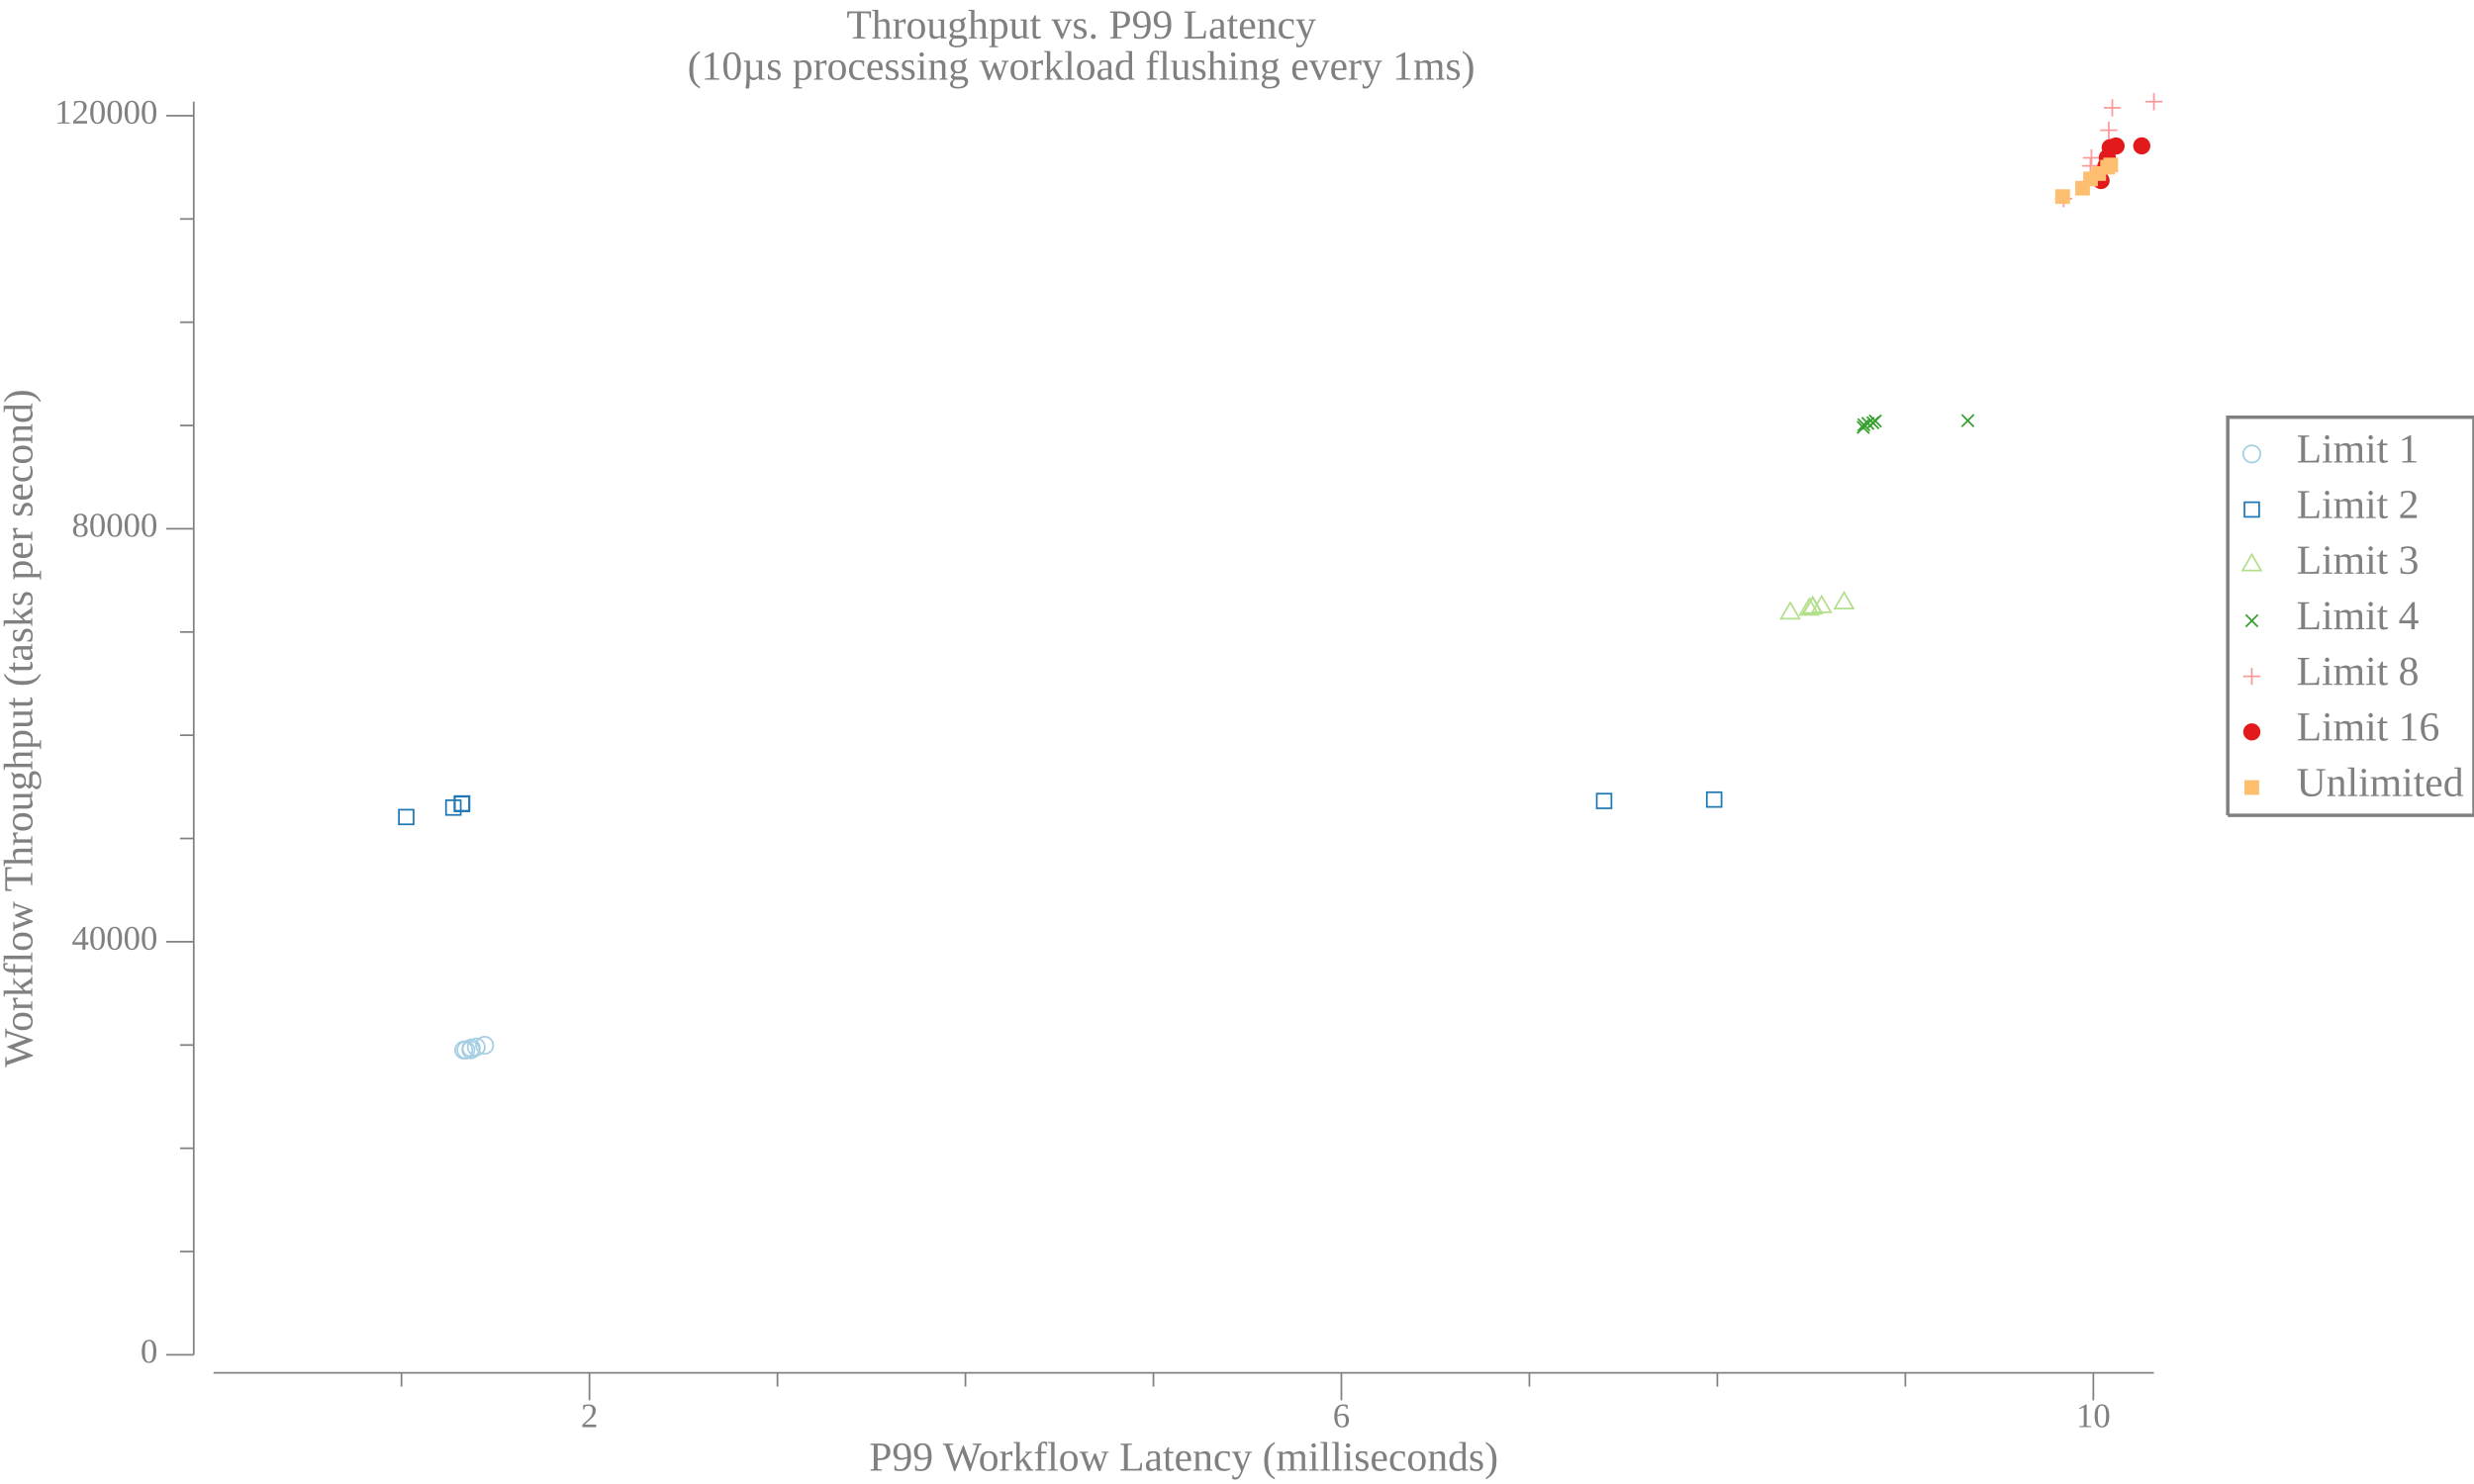
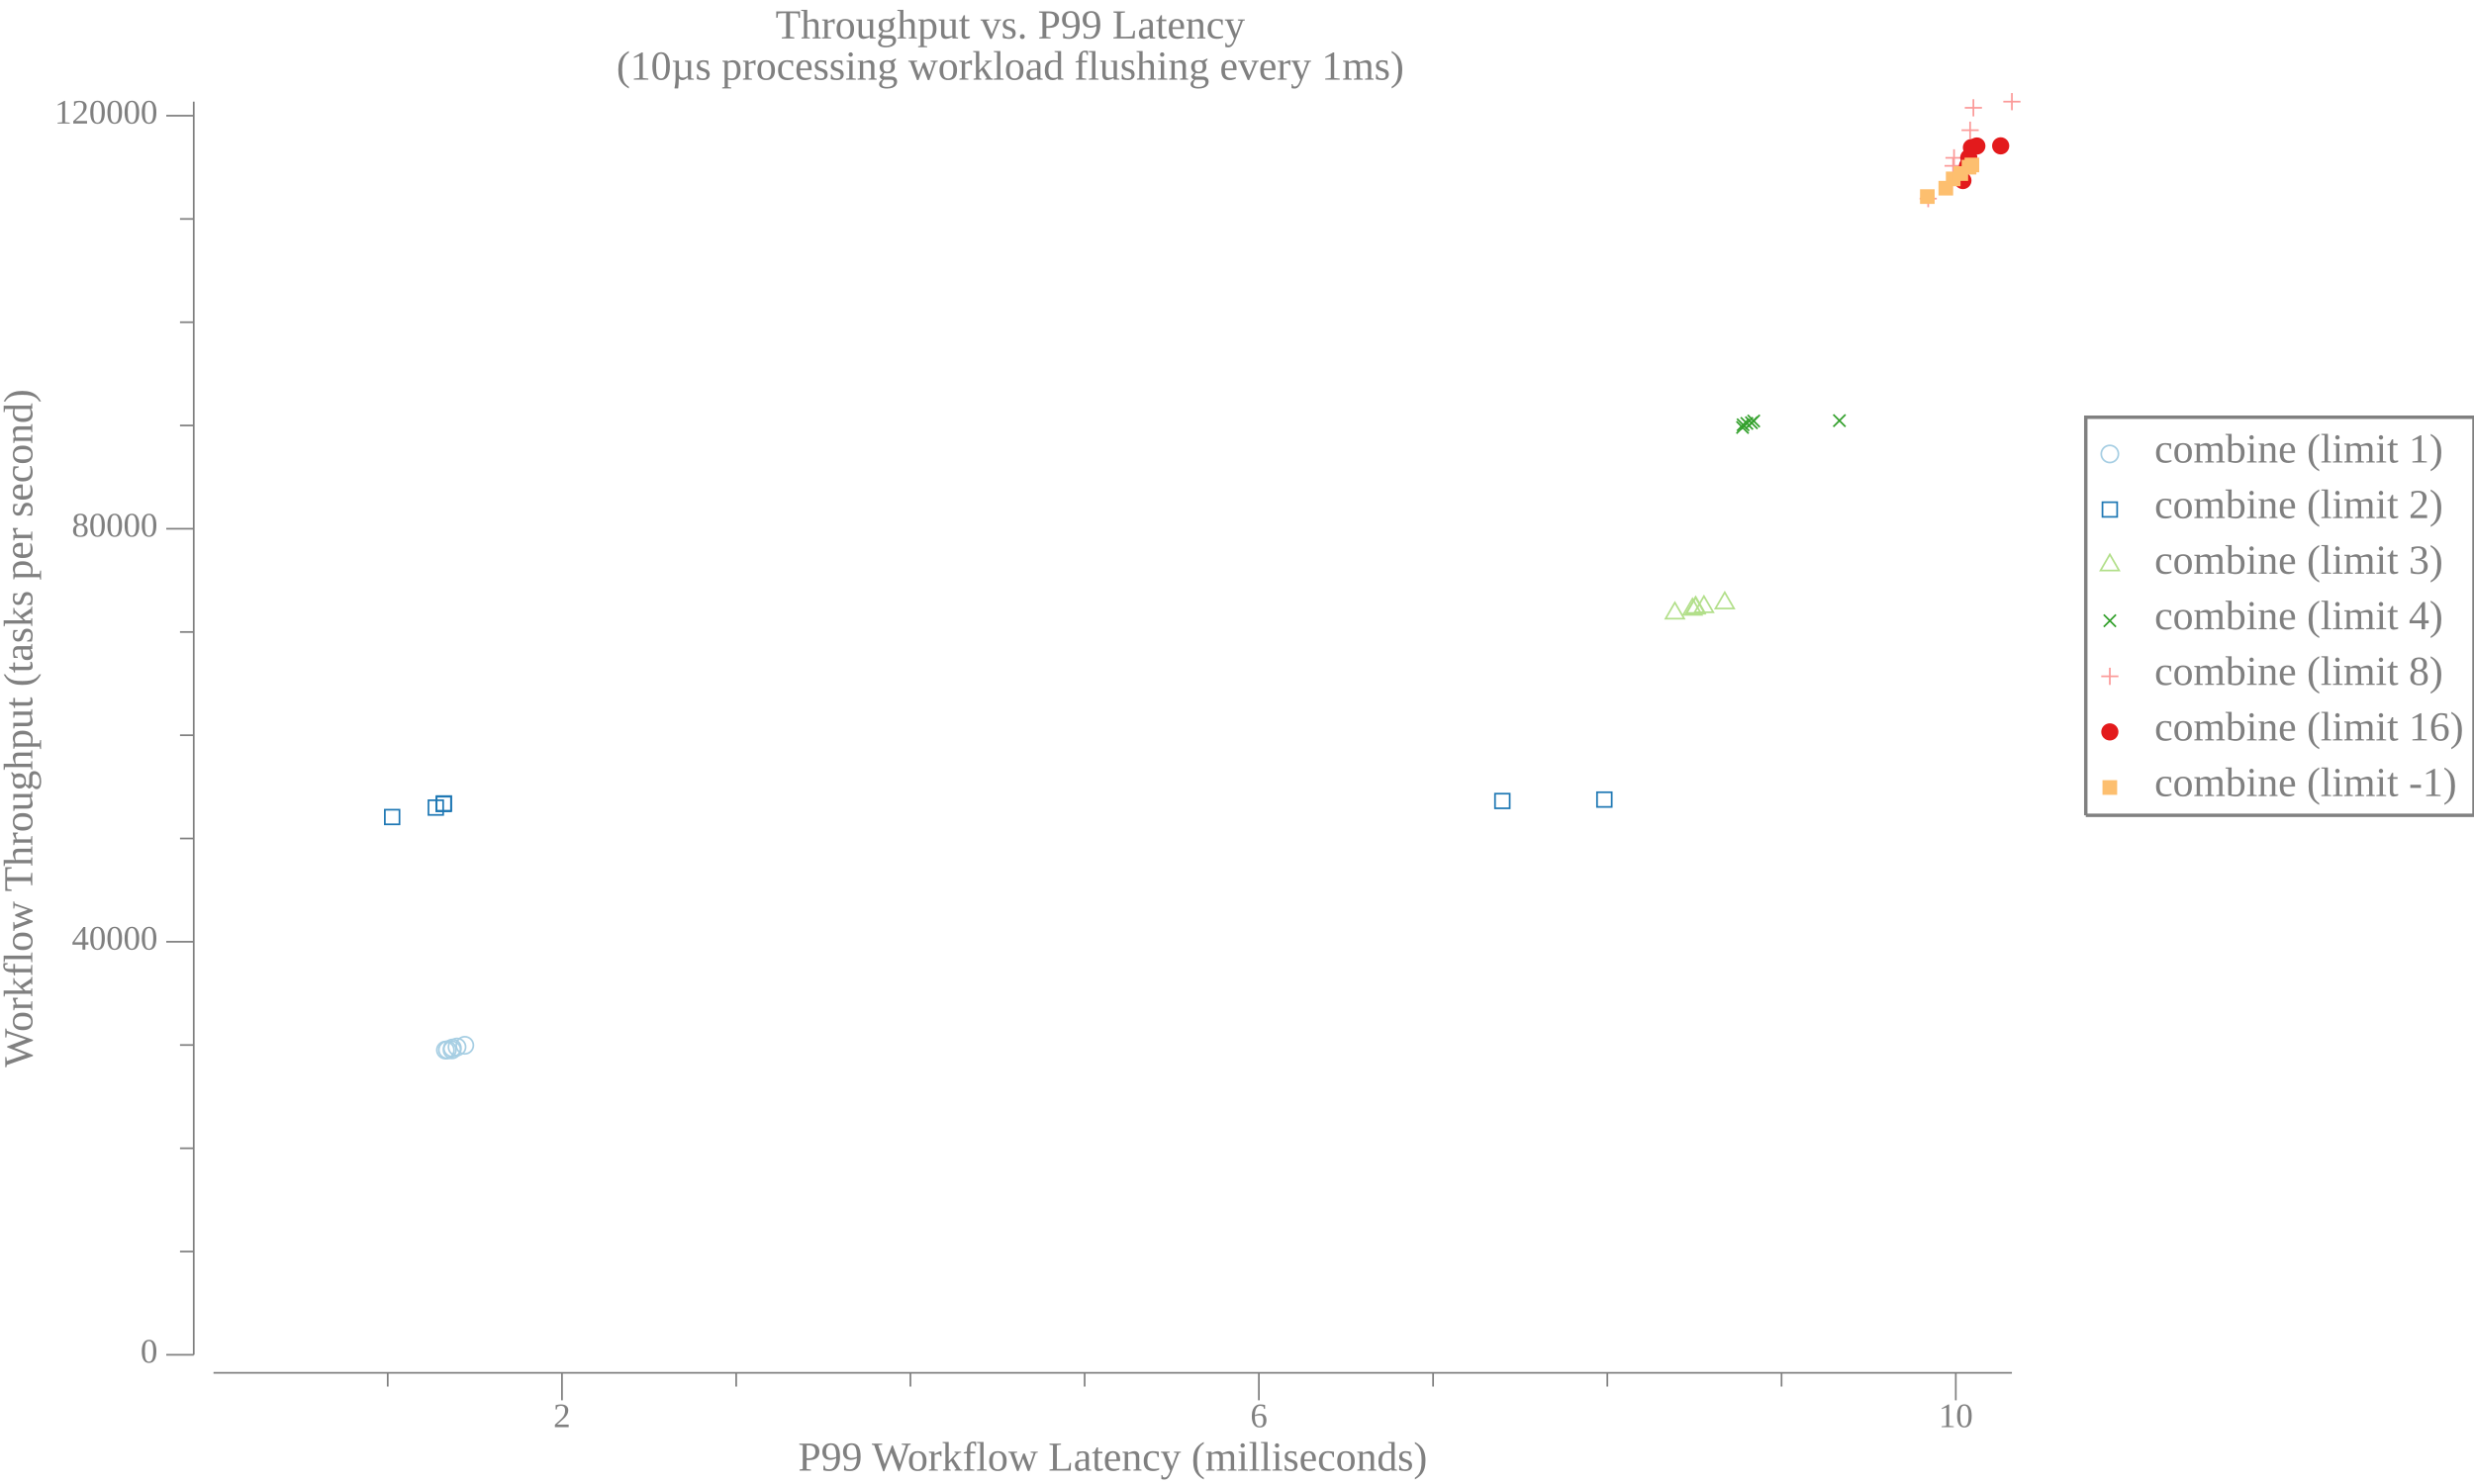
<svg xmlns="http://www.w3.org/2000/svg" width="720pt" height="432pt" viewBox="0 0 720 432">
  <g transform="scale(1, -1) translate(0, -432)">
-     <path d="M657.84,299.85A2.5,2.5 0 1 1 652.84,299.85A2.5,2.5 0 1 1 657.84,299.85Z" style="fill:none;stroke:#A6CEE3;stroke-width:0.5" />
-     <text x="668.34" y="-297.37" transform="scale(1, -1)" style="font-family:Liberation Serif;font-variant:normal;font-weight:normal;font-style:normal;font-size:12px;fill:#808080">Limit 1</text>
-     <path d="M653.2,281.54L657.47,281.54L657.47,285.8L653.2,285.8Z" style="fill:none;stroke:#1F78B4;stroke-width:0.5" />
-     <text x="668.34" y="-281.18" transform="scale(1, -1)" style="font-family:Liberation Serif;font-variant:normal;font-weight:normal;font-style:normal;font-size:12px;fill:#808080">Limit 2</text>
-     <path d="M655.34,270.61L652.63,265.92L658.04,265.92Z" style="fill:none;stroke:#B2DF8A;stroke-width:0.5" />
-     <text x="668.34" y="-265" transform="scale(1, -1)" style="font-family:Liberation Serif;font-variant:normal;font-weight:normal;font-style:normal;font-size:12px;fill:#808080">Limit 3</text>
-     <path d="M653.57,249.53L657.11,253.07" style="fill:none;stroke:#33A02C;stroke-width:0.5" />
-     <path d="M653.57,253.07L657.11,249.53" style="fill:none;stroke:#33A02C;stroke-width:0.5" />
-     <text x="668.34" y="-248.82" transform="scale(1, -1)" style="font-family:Liberation Serif;font-variant:normal;font-weight:normal;font-style:normal;font-size:12px;fill:#808080">Limit 4</text>
-     <path d="M655.34,237.62L655.34,232.62" style="fill:none;stroke:#FB9A99;stroke-width:0.5" />
-     <path d="M652.84,235.12L657.84,235.12" style="fill:none;stroke:#FB9A99;stroke-width:0.5" />
-     <text x="668.34" y="-232.63" transform="scale(1, -1)" style="font-family:Liberation Serif;font-variant:normal;font-weight:normal;font-style:normal;font-size:12px;fill:#808080">Limit 8</text>
-     <path d="M657.84,218.94A2.5,2.5 0 1 1 652.84,218.94A2.5,2.5 0 1 1 657.84,218.94Z" style="fill:#E31A1C" />
-     <text x="668.34" y="-216.45" transform="scale(1, -1)" style="font-family:Liberation Serif;font-variant:normal;font-weight:normal;font-style:normal;font-size:12px;fill:#808080">Limit 16</text>
-     <path d="M653.2,200.62L657.47,200.62L657.47,204.89L653.2,204.89Z" style="fill:#FDBF6F" />
-     <text x="668.34" y="-200.26" transform="scale(1, -1)" style="font-family:Liberation Serif;font-variant:normal;font-weight:normal;font-style:normal;font-size:12px;fill:#808080">Unlimited</text>
-     <path d="M648.34,194.66L648.34,310.54L720,310.54L720,194.66L648.34,194.66" style="fill:none;stroke:#808080" />
-     <path d="M0,0L629.34,0L629.34,432L0,432Z" style="fill:#-8000000000000000-8000000000000000-8000000000000000;fill-opacity:0" />
-     <text x="246.35" y="-420.81" transform="scale(1, -1)" style="font-family:Liberation Serif;font-variant:normal;font-weight:normal;font-style:normal;font-size:12px;fill:#808080">Throughput vs. P99 Latency</text>
-     <text x="200.07" y="-408.81" transform="scale(1, -1)" style="font-family:Liberation Serif;font-variant:normal;font-weight:normal;font-style:normal;font-size:12px;fill:#808080">(10µs processing workload flushing every 1ms)</text>
-     <text x="252.93" y="-3.902" transform="scale(1, -1)" style="font-family:Liberation Serif;font-variant:normal;font-weight:normal;font-style:normal;font-size:12px;fill:#808080">P99 Workflow Latency (milliseconds)</text>
-     <text x="169.05" y="-16.541" transform="scale(1, -1)" style="font-family:Liberation Serif;font-variant:normal;font-weight:normal;font-style:normal;font-size:10px;fill:#808080">2</text>
-     <text x="387.88" y="-16.541" transform="scale(1, -1)" style="font-family:Liberation Serif;font-variant:normal;font-weight:normal;font-style:normal;font-size:10px;fill:#808080">6</text>
-     <text x="604.22" y="-16.541" transform="scale(1, -1)" style="font-family:Liberation Serif;font-variant:normal;font-weight:normal;font-style:normal;font-size:10px;fill:#808080">10</text>
-     <path d="M171.55,24.363L171.55,32.363" style="fill:none;stroke:#808080;stroke-width:0.5" />
-     <path d="M390.38,24.363L390.38,32.363" style="fill:none;stroke:#808080;stroke-width:0.5" />
-     <path d="M609.22,24.363L609.22,32.363" style="fill:none;stroke:#808080;stroke-width:0.5" />
-     <path d="M116.84,28.363L116.84,32.363" style="fill:none;stroke:#808080;stroke-width:0.5" />
-     <path d="M226.26,28.363L226.26,32.363" style="fill:none;stroke:#808080;stroke-width:0.5" />
-     <path d="M280.97,28.363L280.97,32.363" style="fill:none;stroke:#808080;stroke-width:0.5" />
-     <path d="M335.68,28.363L335.68,32.363" style="fill:none;stroke:#808080;stroke-width:0.5" />
-     <path d="M445.09,28.363L445.09,32.363" style="fill:none;stroke:#808080;stroke-width:0.5" />
-     <path d="M499.8,28.363L499.8,32.363" style="fill:none;stroke:#808080;stroke-width:0.5" />
-     <path d="M554.51,28.363L554.51,32.363" style="fill:none;stroke:#808080;stroke-width:0.5" />
-     <path d="M62.135,32.363L626.84,32.363" style="fill:none;stroke:#808080;stroke-width:0.5" />
+     <path d="M616.52,299.85A2.5,2.5 0 1 1 611.52,299.85A2.5,2.5 0 1 1 616.52,299.85Z" style="fill:none;stroke:#A6CEE3;stroke-width:0.5" />
+     <text x="627.02" y="-297.37" transform="scale(1, -1)" style="font-family:Liberation Serif;font-variant:normal;font-weight:normal;font-style:normal;font-size:12px;fill:#808080">combine (limit 1)</text>
+     <path d="M611.88,281.54L616.15,281.54L616.15,285.8L611.88,285.8Z" style="fill:none;stroke:#1F78B4;stroke-width:0.5" />
+     <text x="627.02" y="-281.18" transform="scale(1, -1)" style="font-family:Liberation Serif;font-variant:normal;font-weight:normal;font-style:normal;font-size:12px;fill:#808080">combine (limit 2)</text>
+     <path d="M614.02,270.61L611.31,265.92L616.72,265.92Z" style="fill:none;stroke:#B2DF8A;stroke-width:0.5" />
+     <text x="627.02" y="-265" transform="scale(1, -1)" style="font-family:Liberation Serif;font-variant:normal;font-weight:normal;font-style:normal;font-size:12px;fill:#808080">combine (limit 3)</text>
+     <path d="M612.25,249.53L615.79,253.07" style="fill:none;stroke:#33A02C;stroke-width:0.5" />
+     <path d="M612.25,253.07L615.79,249.53" style="fill:none;stroke:#33A02C;stroke-width:0.5" />
+     <text x="627.02" y="-248.82" transform="scale(1, -1)" style="font-family:Liberation Serif;font-variant:normal;font-weight:normal;font-style:normal;font-size:12px;fill:#808080">combine (limit 4)</text>
+     <path d="M614.02,237.62L614.02,232.62" style="fill:none;stroke:#FB9A99;stroke-width:0.5" />
+     <path d="M611.52,235.12L616.52,235.12" style="fill:none;stroke:#FB9A99;stroke-width:0.5" />
+     <text x="627.02" y="-232.63" transform="scale(1, -1)" style="font-family:Liberation Serif;font-variant:normal;font-weight:normal;font-style:normal;font-size:12px;fill:#808080">combine (limit 8)</text>
+     <path d="M616.52,218.94A2.5,2.5 0 1 1 611.52,218.94A2.5,2.5 0 1 1 616.52,218.94Z" style="fill:#E31A1C" />
+     <text x="627.02" y="-216.45" transform="scale(1, -1)" style="font-family:Liberation Serif;font-variant:normal;font-weight:normal;font-style:normal;font-size:12px;fill:#808080">combine (limit 16)</text>
+     <path d="M611.88,200.62L616.15,200.62L616.15,204.89L611.88,204.89Z" style="fill:#FDBF6F" />
+     <text x="627.02" y="-200.26" transform="scale(1, -1)" style="font-family:Liberation Serif;font-variant:normal;font-weight:normal;font-style:normal;font-size:12px;fill:#808080">combine (limit -1)</text>
+     <path d="M607.02,194.66L607.02,310.54L720,310.54L720,194.66L607.02,194.66" style="fill:none;stroke:#808080" />
+     <path d="M0,0L588.02,0L588.02,432L0,432Z" style="fill:#-8000000000000000-8000000000000000-8000000000000000;fill-opacity:0" />
+     <text x="225.69" y="-420.81" transform="scale(1, -1)" style="font-family:Liberation Serif;font-variant:normal;font-weight:normal;font-style:normal;font-size:12px;fill:#808080">Throughput vs. P99 Latency</text>
+     <text x="179.41" y="-408.81" transform="scale(1, -1)" style="font-family:Liberation Serif;font-variant:normal;font-weight:normal;font-style:normal;font-size:12px;fill:#808080">(10µs processing workload flushing every 1ms)</text>
+     <text x="232.27" y="-3.902" transform="scale(1, -1)" style="font-family:Liberation Serif;font-variant:normal;font-weight:normal;font-style:normal;font-size:12px;fill:#808080">P99 Workflow Latency (milliseconds)</text>
+     <text x="161.05" y="-16.541" transform="scale(1, -1)" style="font-family:Liberation Serif;font-variant:normal;font-weight:normal;font-style:normal;font-size:10px;fill:#808080">2</text>
+     <text x="363.87" y="-16.541" transform="scale(1, -1)" style="font-family:Liberation Serif;font-variant:normal;font-weight:normal;font-style:normal;font-size:10px;fill:#808080">6</text>
+     <text x="564.19" y="-16.541" transform="scale(1, -1)" style="font-family:Liberation Serif;font-variant:normal;font-weight:normal;font-style:normal;font-size:10px;fill:#808080">10</text>
+     <path d="M163.55,24.363L163.55,32.363" style="fill:none;stroke:#808080;stroke-width:0.5" />
+     <path d="M366.37,24.363L366.37,32.363" style="fill:none;stroke:#808080;stroke-width:0.5" />
+     <path d="M569.19,24.363L569.19,32.363" style="fill:none;stroke:#808080;stroke-width:0.5" />
+     <path d="M112.84,28.363L112.84,32.363" style="fill:none;stroke:#808080;stroke-width:0.5" />
+     <path d="M214.25,28.363L214.25,32.363" style="fill:none;stroke:#808080;stroke-width:0.5" />
+     <path d="M264.96,28.363L264.96,32.363" style="fill:none;stroke:#808080;stroke-width:0.5" />
+     <path d="M315.66,28.363L315.66,32.363" style="fill:none;stroke:#808080;stroke-width:0.5" />
+     <path d="M417.07,28.363L417.07,32.363" style="fill:none;stroke:#808080;stroke-width:0.5" />
+     <path d="M467.78,28.363L467.78,32.363" style="fill:none;stroke:#808080;stroke-width:0.5" />
+     <path d="M518.48,28.363L518.48,32.363" style="fill:none;stroke:#808080;stroke-width:0.5" />
+     <path d="M62.135,32.363L585.52,32.363" style="fill:none;stroke:#808080;stroke-width:0.5" />
    <g transform="rotate(90)">
      <text x="121.29" y="9.387" transform="scale(1, -1)" style="font-family:Liberation Serif;font-variant:normal;font-weight:normal;font-style:normal;font-size:12px;fill:#808080">Workflow Throughput (tasks per second)</text>
    </g>
    <text x="40.885" y="-35.328" transform="scale(1, -1)" style="font-family:Liberation Serif;font-variant:normal;font-weight:normal;font-style:normal;font-size:10px;fill:#808080">0</text>
    <text x="20.885" y="-155.56" transform="scale(1, -1)" style="font-family:Liberation Serif;font-variant:normal;font-weight:normal;font-style:normal;font-size:10px;fill:#808080">40000</text>
    <text x="20.885" y="-275.8" transform="scale(1, -1)" style="font-family:Liberation Serif;font-variant:normal;font-weight:normal;font-style:normal;font-size:10px;fill:#808080">80000</text>
    <text x="15.885" y="-396.03" transform="scale(1, -1)" style="font-family:Liberation Serif;font-variant:normal;font-weight:normal;font-style:normal;font-size:10px;fill:#808080">120000</text>
    <path d="M48.385,37.613L56.385,37.613" style="fill:none;stroke:#808080;stroke-width:0.5" />
    <path d="M48.385,157.85L56.385,157.85" style="fill:none;stroke:#808080;stroke-width:0.5" />
    <path d="M48.385,278.08L56.385,278.08" style="fill:none;stroke:#808080;stroke-width:0.5" />
    <path d="M48.385,398.32L56.385,398.32" style="fill:none;stroke:#808080;stroke-width:0.5" />
    <path d="M52.385,67.672L56.385,67.672" style="fill:none;stroke:#808080;stroke-width:0.5" />
    <path d="M52.385,97.731L56.385,97.731" style="fill:none;stroke:#808080;stroke-width:0.5" />
    <path d="M52.385,127.79L56.385,127.79" style="fill:none;stroke:#808080;stroke-width:0.5" />
    <path d="M52.385,187.91L56.385,187.91" style="fill:none;stroke:#808080;stroke-width:0.5" />
    <path d="M52.385,217.97L56.385,217.97" style="fill:none;stroke:#808080;stroke-width:0.5" />
    <path d="M52.385,248.02L56.385,248.02" style="fill:none;stroke:#808080;stroke-width:0.5" />
    <path d="M52.385,308.14L56.385,308.14" style="fill:none;stroke:#808080;stroke-width:0.5" />
    <path d="M52.385,338.2L56.385,338.2" style="fill:none;stroke:#808080;stroke-width:0.5" />
    <path d="M52.385,368.26L56.385,368.26" style="fill:none;stroke:#808080;stroke-width:0.5" />
    <path d="M56.385,37.613L56.385,402.41" style="fill:none;stroke:#808080;stroke-width:0.5" />
-     <path d="M137.46,126.32A2.5,2.5 0 1 1 132.46,126.32A2.5,2.5 0 1 1 137.46,126.32Z" style="fill:none;stroke:#A6CEE3;stroke-width:0.5" />
-     <path d="M138.08,126.38A2.5,2.5 0 1 1 133.08,126.38A2.5,2.5 0 1 1 138.08,126.38Z" style="fill:none;stroke:#A6CEE3;stroke-width:0.5" />
-     <path d="M139.53,126.38A2.5,2.5 0 1 1 134.53,126.38A2.5,2.5 0 1 1 139.53,126.38Z" style="fill:none;stroke:#A6CEE3;stroke-width:0.5" />
-     <path d="M139.65,126.91A2.5,2.5 0 1 1 134.65,126.91A2.5,2.5 0 1 1 139.65,126.91Z" style="fill:none;stroke:#A6CEE3;stroke-width:0.5" />
-     <path d="M141.11,127.21A2.5,2.5 0 1 1 136.11,127.21A2.5,2.5 0 1 1 141.11,127.21Z" style="fill:none;stroke:#A6CEE3;stroke-width:0.5" />
-     <path d="M143.54,127.71A2.5,2.5 0 1 1 138.54,127.71A2.5,2.5 0 1 1 143.54,127.71Z" style="fill:none;stroke:#A6CEE3;stroke-width:0.5" />
-     <path d="M116.1,192.03L120.37,192.03L120.37,196.29L116.1,196.29Z" style="fill:none;stroke:#1F78B4;stroke-width:0.5" />
-     <path d="M129.81,194.77L134.08,194.77L134.08,199.04L129.81,199.04Z" style="fill:none;stroke:#1F78B4;stroke-width:0.5" />
-     <path d="M132.28,195.82L136.54,195.82L136.54,200.09L132.28,200.09Z" style="fill:none;stroke:#1F78B4;stroke-width:0.5" />
-     <path d="M132.36,195.99L136.63,195.99L136.63,200.25L132.36,200.25Z" style="fill:none;stroke:#1F78B4;stroke-width:0.5" />
-     <path d="M464.7,196.7L468.97,196.7L468.97,200.96L464.7,200.96Z" style="fill:none;stroke:#1F78B4;stroke-width:0.5" />
-     <path d="M496.74,197.1L501.01,197.1L501.01,201.37L496.74,201.37Z" style="fill:none;stroke:#1F78B4;stroke-width:0.5" />
-     <path d="M521.01,256.59L518.3,251.91L523.72,251.91Z" style="fill:none;stroke:#B2DF8A;stroke-width:0.5" />
-     <path d="M526.54,257.71L523.83,253.02L529.24,253.02Z" style="fill:none;stroke:#B2DF8A;stroke-width:0.5" />
-     <path d="M527.51,258.04L524.8,253.36L530.21,253.36Z" style="fill:none;stroke:#B2DF8A;stroke-width:0.5" />
-     <path d="M527.53,258.24L524.83,253.55L530.24,253.55Z" style="fill:none;stroke:#B2DF8A;stroke-width:0.5" />
-     <path d="M530.14,258.45L527.43,253.77L532.84,253.77Z" style="fill:none;stroke:#B2DF8A;stroke-width:0.5" />
-     <path d="M536.67,259.56L533.96,254.87L539.37,254.87Z" style="fill:none;stroke:#B2DF8A;stroke-width:0.5" />
-     <path d="M540.49,305.8L544.03,309.33" style="fill:none;stroke:#33A02C;stroke-width:0.5" />
-     <path d="M540.49,309.33L544.03,305.8" style="fill:none;stroke:#33A02C;stroke-width:0.5" />
-     <path d="M540.67,306.57L544.2,310.11" style="fill:none;stroke:#33A02C;stroke-width:0.5" />
-     <path d="M540.67,310.11L544.2,306.57" style="fill:none;stroke:#33A02C;stroke-width:0.5" />
-     <path d="M541.84,306.98L545.38,310.51" style="fill:none;stroke:#33A02C;stroke-width:0.5" />
-     <path d="M541.84,310.51L545.38,306.98" style="fill:none;stroke:#33A02C;stroke-width:0.5" />
-     <path d="M543.29,307.16L546.82,310.7" style="fill:none;stroke:#33A02C;stroke-width:0.5" />
-     <path d="M543.29,310.7L546.82,307.16" style="fill:none;stroke:#33A02C;stroke-width:0.5" />
-     <path d="M544,307.68L547.54,311.21" style="fill:none;stroke:#33A02C;stroke-width:0.5" />
-     <path d="M544,311.21L547.54,307.68" style="fill:none;stroke:#33A02C;stroke-width:0.5" />
-     <path d="M570.91,307.78L574.44,311.32" style="fill:none;stroke:#33A02C;stroke-width:0.5" />
-     <path d="M570.91,311.32L574.44,307.78" style="fill:none;stroke:#33A02C;stroke-width:0.5" />
-     <path d="M600.56,376.68L600.56,371.68" style="fill:none;stroke:#FB9A99;stroke-width:0.5" />
-     <path d="M598.06,374.18L603.06,374.18" style="fill:none;stroke:#FB9A99;stroke-width:0.5" />
-     <path d="M608.38,386.22L608.38,381.22" style="fill:none;stroke:#FB9A99;stroke-width:0.5" />
-     <path d="M605.88,383.72L610.88,383.72" style="fill:none;stroke:#FB9A99;stroke-width:0.5" />
-     <path d="M608.67,388.55L608.67,383.55" style="fill:none;stroke:#FB9A99;stroke-width:0.5" />
-     <path d="M606.17,386.05L611.17,386.05" style="fill:none;stroke:#FB9A99;stroke-width:0.5" />
-     <path d="M613.72,396.6L613.72,391.6" style="fill:none;stroke:#FB9A99;stroke-width:0.5" />
-     <path d="M611.22,394.1L616.22,394.1" style="fill:none;stroke:#FB9A99;stroke-width:0.5" />
-     <path d="M614.74,403.12L614.74,398.12" style="fill:none;stroke:#FB9A99;stroke-width:0.5" />
-     <path d="M612.24,400.62L617.24,400.62" style="fill:none;stroke:#FB9A99;stroke-width:0.5" />
-     <path d="M626.84,404.91L626.84,399.91" style="fill:none;stroke:#FB9A99;stroke-width:0.5" />
-     <path d="M624.34,402.41L629.34,402.41" style="fill:none;stroke:#FB9A99;stroke-width:0.5" />
-     <path d="M613.96,379.44A2.5,2.5 0 1 1 608.96,379.44A2.5,2.5 0 1 1 613.96,379.44Z" style="fill:#E31A1C" />
-     <path d="M615.39,383.69A2.5,2.5 0 1 1 610.39,383.69A2.5,2.5 0 1 1 615.39,383.69Z" style="fill:#E31A1C" />
-     <path d="M615.8,386.11A2.5,2.5 0 1 1 610.8,386.11A2.5,2.5 0 1 1 615.8,386.11Z" style="fill:#E31A1C" />
-     <path d="M616.63,389.05A2.5,2.5 0 1 1 611.63,389.05A2.5,2.5 0 1 1 616.63,389.05Z" style="fill:#E31A1C" />
-     <path d="M618.33,389.5A2.5,2.5 0 1 1 613.33,389.5A2.5,2.5 0 1 1 618.33,389.5Z" style="fill:#E31A1C" />
-     <path d="M625.81,389.54A2.5,2.5 0 1 1 620.81,389.54A2.5,2.5 0 1 1 625.81,389.54Z" style="fill:#E31A1C" />
-     <path d="M598.15,372.64L602.42,372.64L602.42,376.91L598.15,376.91Z" style="fill:#FDBF6F" />
-     <path d="M603.95,375.09L608.22,375.09L608.22,379.35L603.95,379.35Z" style="fill:#FDBF6F" />
-     <path d="M606.28,377.79L610.54,377.79L610.54,382.06L606.28,382.06Z" style="fill:#FDBF6F" />
-     <path d="M608.65,379.34L612.92,379.34L612.92,383.61L608.65,383.61Z" style="fill:#FDBF6F" />
-     <path d="M611.24,381.2L615.5,381.2L615.5,385.47L611.24,385.47Z" style="fill:#FDBF6F" />
-     <path d="M612.15,381.84L616.41,381.84L616.41,386.11L612.15,386.11Z" style="fill:#FDBF6F" />
+     <path d="M132.13,126.32A2.5,2.5 0 1 1 127.13,126.32A2.5,2.5 0 1 1 132.13,126.32Z" style="fill:none;stroke:#A6CEE3;stroke-width:0.5" />
+     <path d="M132.71,126.38A2.5,2.5 0 1 1 127.71,126.38A2.5,2.5 0 1 1 132.71,126.38Z" style="fill:none;stroke:#A6CEE3;stroke-width:0.5" />
+     <path d="M134.05,126.38A2.5,2.5 0 1 1 129.05,126.38A2.5,2.5 0 1 1 134.05,126.38Z" style="fill:none;stroke:#A6CEE3;stroke-width:0.5" />
+     <path d="M134.16,126.91A2.5,2.5 0 1 1 129.16,126.91A2.5,2.5 0 1 1 134.16,126.91Z" style="fill:none;stroke:#A6CEE3;stroke-width:0.5" />
+     <path d="M135.51,127.21A2.5,2.5 0 1 1 130.51,127.21A2.5,2.5 0 1 1 135.51,127.21Z" style="fill:none;stroke:#A6CEE3;stroke-width:0.5" />
+     <path d="M137.77,127.71A2.5,2.5 0 1 1 132.77,127.71A2.5,2.5 0 1 1 137.77,127.71Z" style="fill:none;stroke:#A6CEE3;stroke-width:0.5" />
+     <path d="M112,192.03L116.26,192.03L116.26,196.29L112,196.29Z" style="fill:none;stroke:#1F78B4;stroke-width:0.5" />
+     <path d="M124.7,194.77L128.97,194.77L128.97,199.04L124.7,199.04Z" style="fill:none;stroke:#1F78B4;stroke-width:0.5" />
+     <path d="M126.99,195.82L131.25,195.82L131.25,200.09L126.99,200.09Z" style="fill:none;stroke:#1F78B4;stroke-width:0.5" />
+     <path d="M127.06,195.99L131.33,195.99L131.33,200.25L127.06,200.25Z" style="fill:none;stroke:#1F78B4;stroke-width:0.5" />
+     <path d="M435.09,196.7L439.36,196.7L439.36,200.96L435.09,200.96Z" style="fill:none;stroke:#1F78B4;stroke-width:0.5" />
+     <path d="M464.78,197.1L469.05,197.1L469.05,201.37L464.78,201.37Z" style="fill:none;stroke:#1F78B4;stroke-width:0.5" />
+     <path d="M487.43,256.59L484.73,251.91L490.14,251.91Z" style="fill:none;stroke:#B2DF8A;stroke-width:0.5" />
+     <path d="M492.56,257.71L489.85,253.02L495.26,253.02Z" style="fill:none;stroke:#B2DF8A;stroke-width:0.5" />
+     <path d="M493.45,258.04L490.75,253.36L496.16,253.36Z" style="fill:none;stroke:#B2DF8A;stroke-width:0.5" />
+     <path d="M493.48,258.24L490.77,253.55L496.18,253.55Z" style="fill:none;stroke:#B2DF8A;stroke-width:0.5" />
+     <path d="M495.89,258.45L493.19,253.77L498.6,253.77Z" style="fill:none;stroke:#B2DF8A;stroke-width:0.5" />
+     <path d="M501.95,259.56L499.24,254.87L504.65,254.87Z" style="fill:none;stroke:#B2DF8A;stroke-width:0.5" />
+     <path d="M505.36,305.8L508.9,309.33" style="fill:none;stroke:#33A02C;stroke-width:0.5" />
+     <path d="M505.36,309.33L508.9,305.8" style="fill:none;stroke:#33A02C;stroke-width:0.5" />
+     <path d="M505.52,306.57L509.06,310.11" style="fill:none;stroke:#33A02C;stroke-width:0.5" />
+     <path d="M505.52,310.11L509.06,306.57" style="fill:none;stroke:#33A02C;stroke-width:0.5" />
+     <path d="M506.61,306.98L510.15,310.51" style="fill:none;stroke:#33A02C;stroke-width:0.5" />
+     <path d="M506.61,310.51L510.15,306.98" style="fill:none;stroke:#33A02C;stroke-width:0.5" />
+     <path d="M507.95,307.16L511.49,310.7" style="fill:none;stroke:#33A02C;stroke-width:0.5" />
+     <path d="M507.95,310.7L511.49,307.16" style="fill:none;stroke:#33A02C;stroke-width:0.5" />
+     <path d="M508.62,307.68L512.15,311.21" style="fill:none;stroke:#33A02C;stroke-width:0.5" />
+     <path d="M508.62,311.21L512.15,307.68" style="fill:none;stroke:#33A02C;stroke-width:0.5" />
+     <path d="M533.55,307.78L537.09,311.32" style="fill:none;stroke:#33A02C;stroke-width:0.5" />
+     <path d="M533.55,311.32L537.09,307.78" style="fill:none;stroke:#33A02C;stroke-width:0.5" />
+     <path d="M561.16,376.68L561.16,371.68" style="fill:none;stroke:#FB9A99;stroke-width:0.5" />
+     <path d="M558.66,374.18L563.66,374.18" style="fill:none;stroke:#FB9A99;stroke-width:0.5" />
+     <path d="M568.41,386.22L568.41,381.22" style="fill:none;stroke:#FB9A99;stroke-width:0.5" />
+     <path d="M565.91,383.72L570.91,383.72" style="fill:none;stroke:#FB9A99;stroke-width:0.5" />
+     <path d="M568.68,388.55L568.68,383.55" style="fill:none;stroke:#FB9A99;stroke-width:0.5" />
+     <path d="M566.18,386.05L571.18,386.05" style="fill:none;stroke:#FB9A99;stroke-width:0.5" />
+     <path d="M573.36,396.6L573.36,391.6" style="fill:none;stroke:#FB9A99;stroke-width:0.5" />
+     <path d="M570.86,394.1L575.86,394.1" style="fill:none;stroke:#FB9A99;stroke-width:0.5" />
+     <path d="M574.31,403.12L574.31,398.12" style="fill:none;stroke:#FB9A99;stroke-width:0.5" />
+     <path d="M571.81,400.62L576.81,400.62" style="fill:none;stroke:#FB9A99;stroke-width:0.5" />
+     <path d="M585.52,404.91L585.52,399.91" style="fill:none;stroke:#FB9A99;stroke-width:0.5" />
+     <path d="M583.02,402.41L588.02,402.41" style="fill:none;stroke:#FB9A99;stroke-width:0.5" />
+     <path d="M573.76,379.44A2.5,2.5 0 1 1 568.76,379.44A2.5,2.5 0 1 1 573.76,379.44Z" style="fill:#E31A1C" />
+     <path d="M575.09,383.69A2.5,2.5 0 1 1 570.09,383.69A2.5,2.5 0 1 1 575.09,383.69Z" style="fill:#E31A1C" />
+     <path d="M575.47,386.11A2.5,2.5 0 1 1 570.47,386.11A2.5,2.5 0 1 1 575.47,386.11Z" style="fill:#E31A1C" />
+     <path d="M576.24,389.05A2.5,2.5 0 1 1 571.24,389.05A2.5,2.5 0 1 1 576.24,389.05Z" style="fill:#E31A1C" />
+     <path d="M577.82,389.5A2.5,2.5 0 1 1 572.82,389.5A2.5,2.5 0 1 1 577.82,389.5Z" style="fill:#E31A1C" />
+     <path d="M584.75,389.54A2.5,2.5 0 1 1 579.75,389.54A2.5,2.5 0 1 1 584.75,389.54Z" style="fill:#E31A1C" />
+     <path d="M558.78,372.64L563.04,372.64L563.04,376.91L558.78,376.91Z" style="fill:#FDBF6F" />
+     <path d="M564.15,375.09L568.42,375.09L568.42,379.35L564.15,379.35Z" style="fill:#FDBF6F" />
+     <path d="M566.3,377.79L570.57,377.79L570.57,382.06L566.3,382.06Z" style="fill:#FDBF6F" />
+     <path d="M568.51,379.34L572.78,379.34L572.78,383.61L568.51,383.61Z" style="fill:#FDBF6F" />
+     <path d="M570.9,381.2L575.17,381.2L575.17,385.47L570.9,385.47Z" style="fill:#FDBF6F" />
+     <path d="M571.74,381.84L576.01,381.84L576.01,386.11L571.74,386.11Z" style="fill:#FDBF6F" />
  </g>
</svg>
